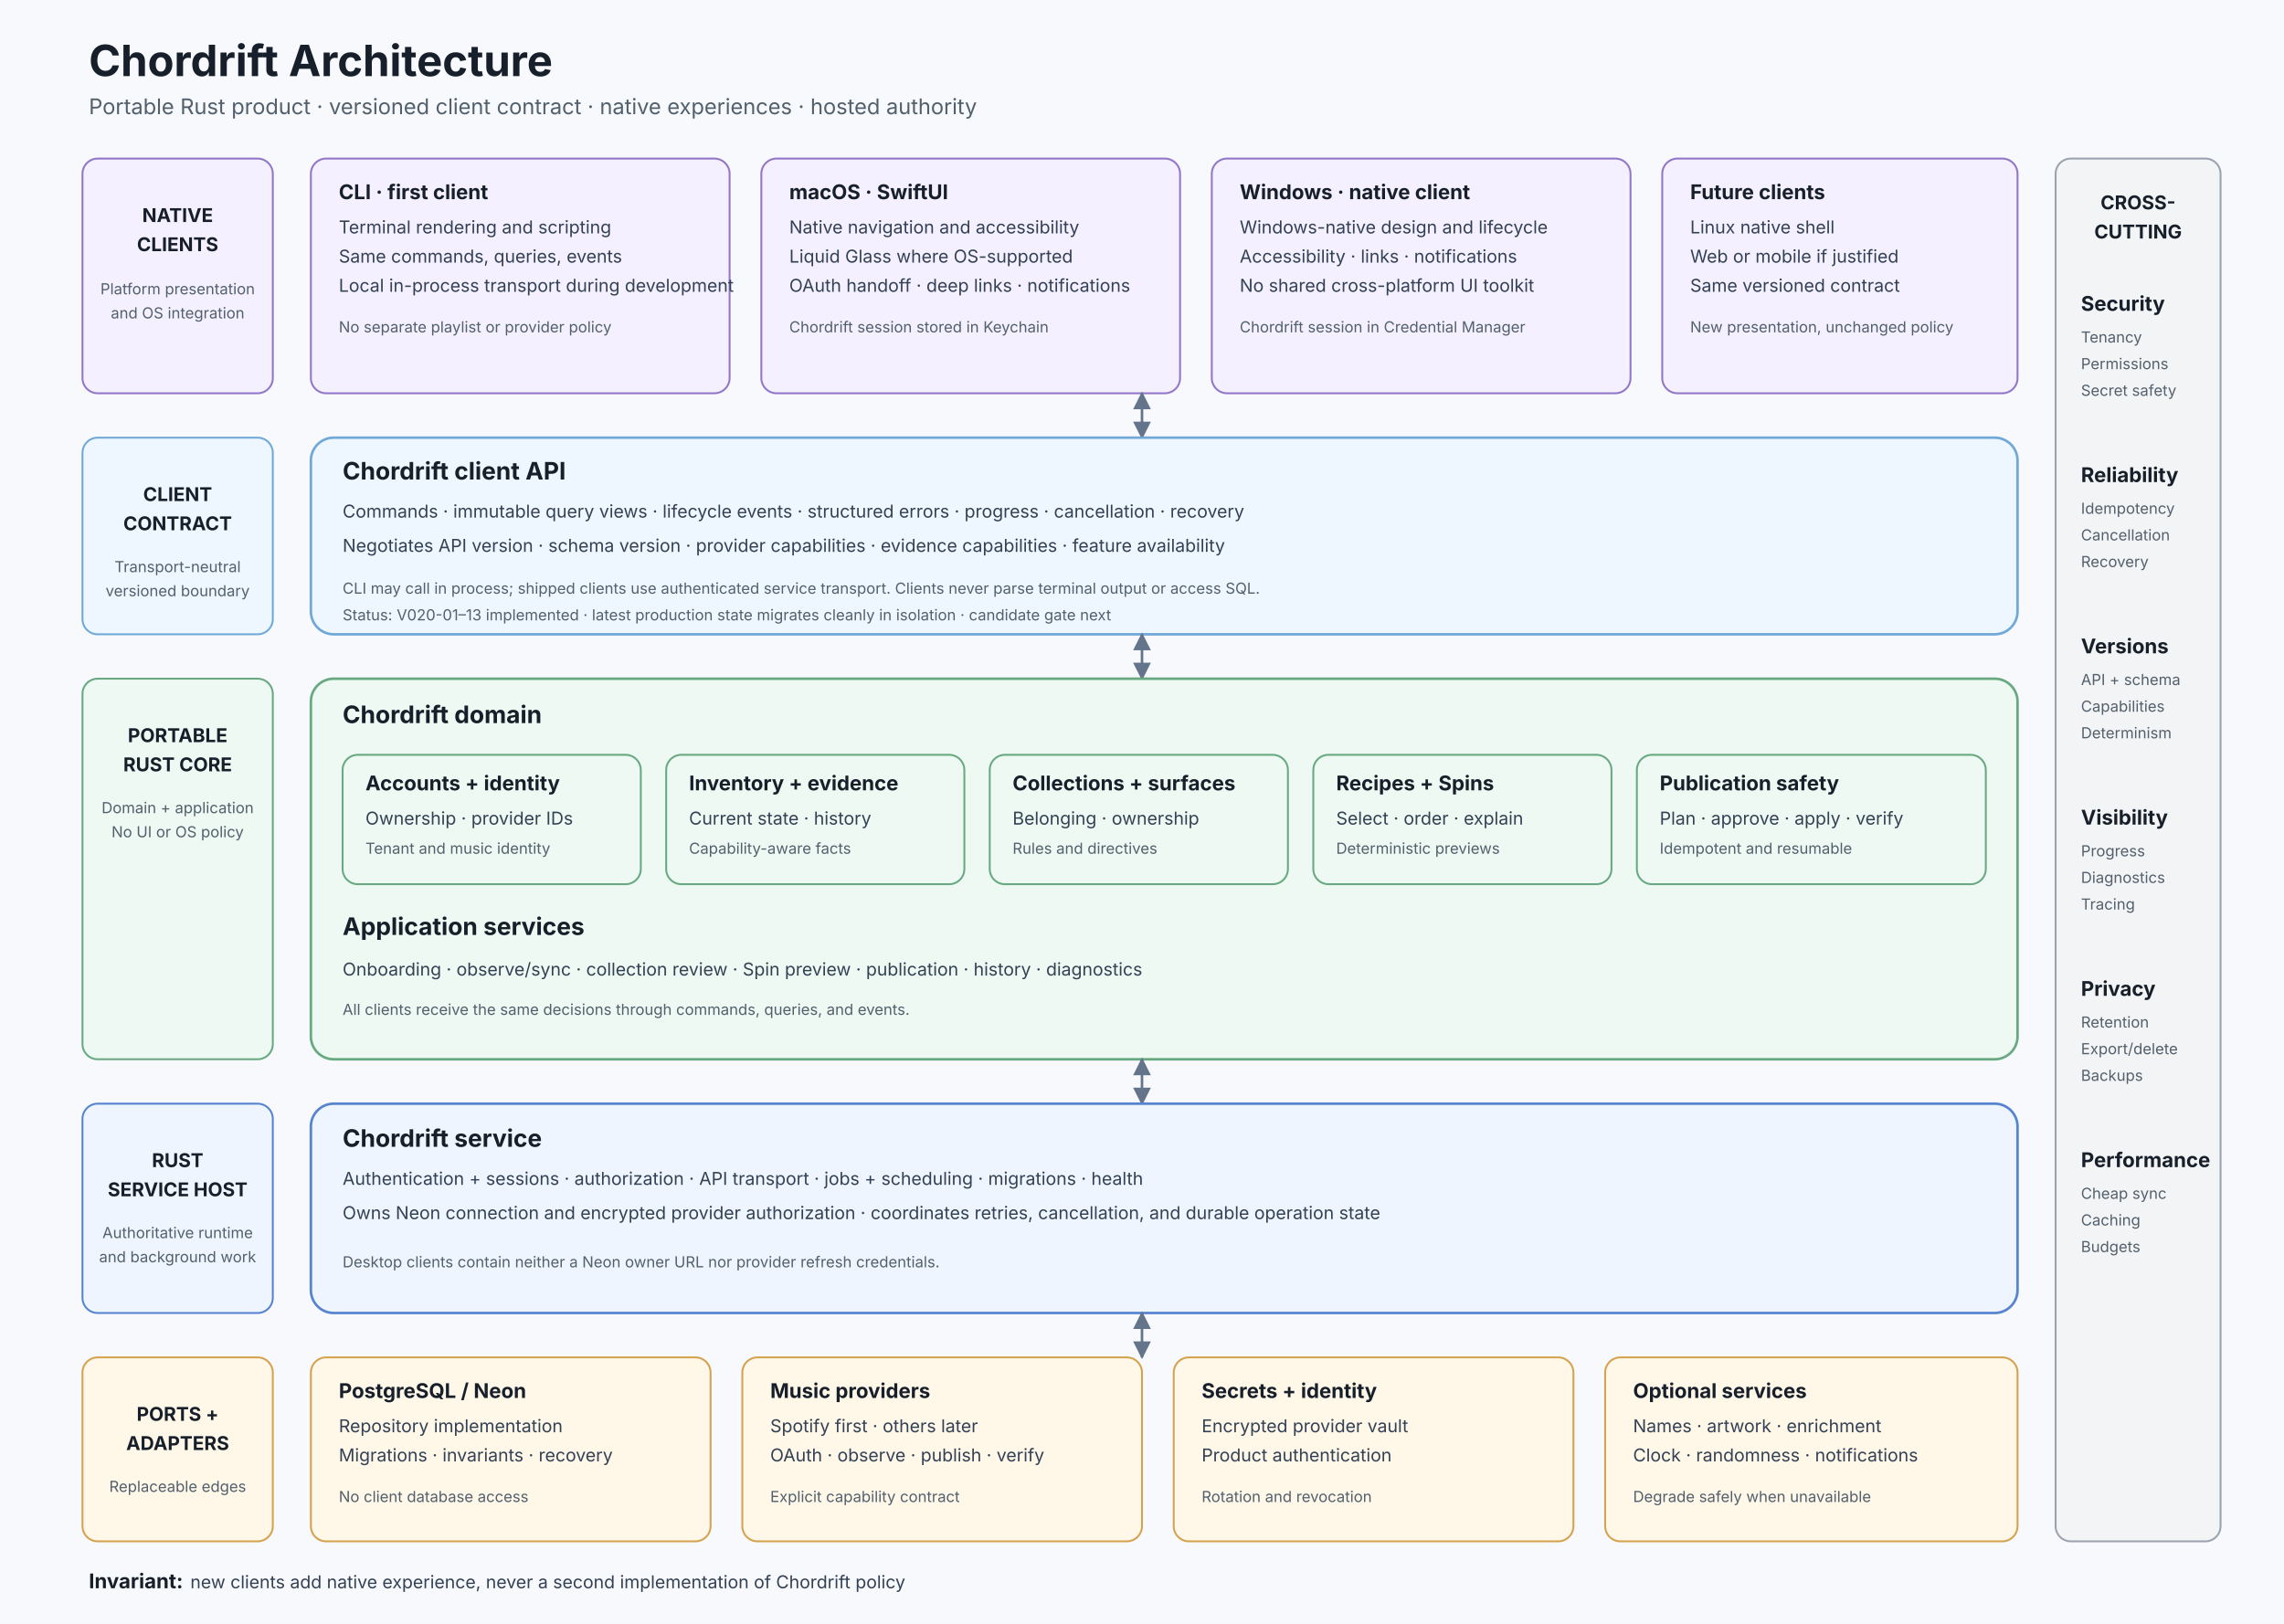
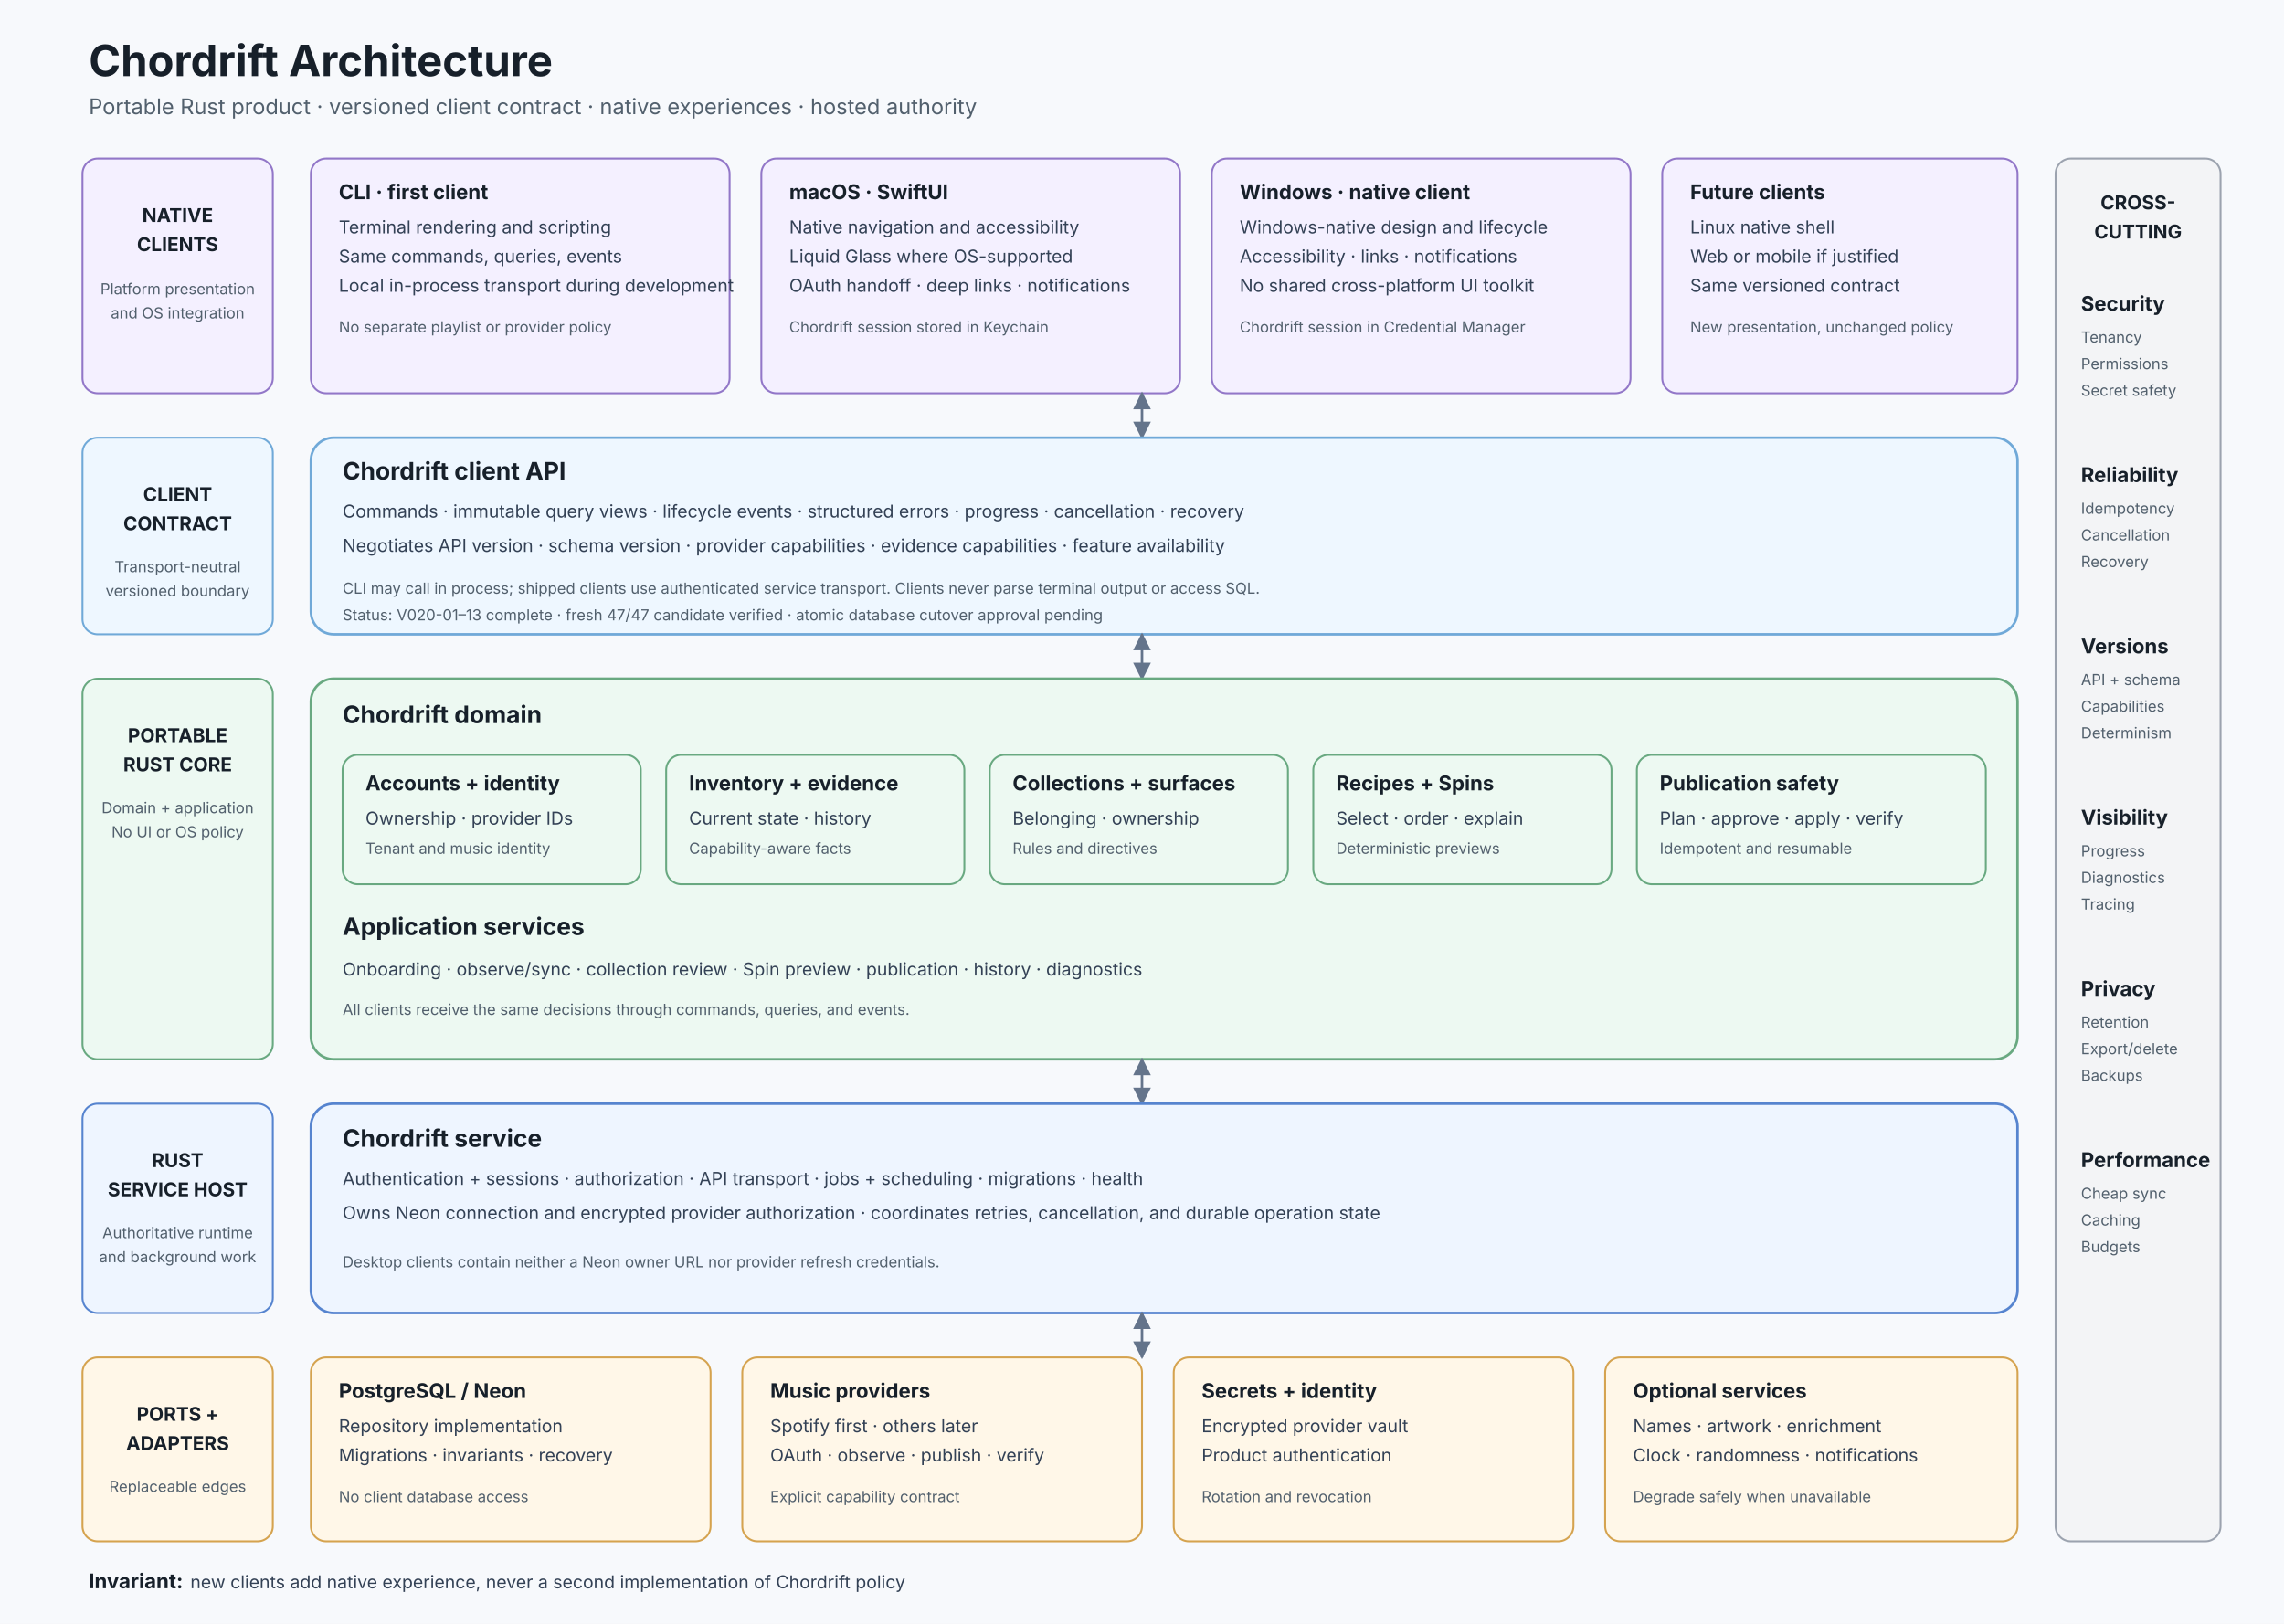
<svg xmlns="http://www.w3.org/2000/svg" width="1800" height="1280" viewBox="0 0 1800 1280" role="img" aria-labelledby="title desc">
  <defs>
    <style>
      text { font-family: ui-sans-serif, -apple-system, BlinkMacSystemFont, "Segoe UI", sans-serif; fill: #17202a; }
      .title { font-size: 34px; font-weight: 700; }
      .subtitle { font-size: 17px; fill: #52606d; }
      .section { font-size: 19px; font-weight: 700; }
      .label { font-size: 16px; font-weight: 700; }
      .body { font-size: 14px; fill: #334155; }
      .small { font-size: 12px; fill: #52606d; }
      .layer-label { font-size: 15px; font-weight: 700; text-anchor: middle; }
      .panel { fill: #ffffff; stroke: #cbd5e1; stroke-width: 2; rx: 18; }
      .node { fill: #f8fafc; stroke: #cbd5e1; stroke-width: 1.5; rx: 12; }
      .client { fill: #f4f0ff; stroke: #9277c8; }
      .contract { fill: #eef7ff; stroke: #70a9d8; }
      .core { fill: #edf9f2; stroke: #69a981; }
      .service { fill: #eef5ff; stroke: #5684cf; }
      .adapter { fill: #fff7e8; stroke: #d5a34f; }
      .cross { fill: #f3f4f6; stroke: #9ca3af; }
      .arrow { fill: none; stroke: #64748b; stroke-width: 2; marker-end: url(#arrow); }
      .both { fill: none; stroke: #64748b; stroke-width: 2; marker-start: url(#arrow); marker-end: url(#arrow); }
    </style>
    <marker id="arrow" viewBox="0 0 10 10" refX="9" refY="5" markerWidth="7" markerHeight="7" orient="auto-start-reverse">
      <path d="M 0 0 L 10 5 L 0 10 z" fill="#64748b" />
    </marker>
  </defs>
  <rect width="1800" height="1280" fill="#f7f9fc" />
  <text x="70" y="60" class="title">Chordrift Architecture</text>
  <text x="70" y="90" class="subtitle">Portable Rust product · versioned client contract · native experiences · hosted authority</text>
  <rect x="65" y="125" width="150" height="185" class="node client" />
  <text x="140" y="175" class="layer-label">NATIVE</text>
  <text x="140" y="198" class="layer-label">CLIENTS</text>
  <text x="140" y="232" class="small" text-anchor="middle">Platform presentation</text>
  <text x="140" y="251" class="small" text-anchor="middle">and OS integration</text>
  <rect x="245" y="125" width="330" height="185" class="node client" />
  <text x="267" y="157" class="label">CLI · first client</text>
  <text x="267" y="184" class="body">Terminal rendering and scripting</text>
  <text x="267" y="207" class="body">Same commands, queries, events</text>
  <text x="267" y="230" class="body">Local in-process transport during development</text>
  <text x="267" y="262" class="small">No separate playlist or provider policy</text>
  <rect x="600" y="125" width="330" height="185" class="node client" />
  <text x="622" y="157" class="label">macOS · SwiftUI</text>
  <text x="622" y="184" class="body">Native navigation and accessibility</text>
  <text x="622" y="207" class="body">Liquid Glass where OS-supported</text>
  <text x="622" y="230" class="body">OAuth handoff · deep links · notifications</text>
  <text x="622" y="262" class="small">Chordrift session stored in Keychain</text>
  <rect x="955" y="125" width="330" height="185" class="node client" />
  <text x="977" y="157" class="label">Windows · native client</text>
  <text x="977" y="184" class="body">Windows-native design and lifecycle</text>
  <text x="977" y="207" class="body">Accessibility · links · notifications</text>
  <text x="977" y="230" class="body">No shared cross-platform UI toolkit</text>
  <text x="977" y="262" class="small">Chordrift session in Credential Manager</text>
  <rect x="1310" y="125" width="280" height="185" class="node client" />
  <text x="1332" y="157" class="label">Future clients</text>
  <text x="1332" y="184" class="body">Linux native shell</text>
  <text x="1332" y="207" class="body">Web or mobile if justified</text>
  <text x="1332" y="230" class="body">Same versioned contract</text>
  <text x="1332" y="262" class="small">New presentation, unchanged policy</text>
  <path d="M900 310 V345" class="both" />
  <rect x="65" y="345" width="150" height="155" class="node contract" />
  <text x="140" y="395" class="layer-label">CLIENT</text>
  <text x="140" y="418" class="layer-label">CONTRACT</text>
  <text x="140" y="451" class="small" text-anchor="middle">Transport-neutral</text>
  <text x="140" y="470" class="small" text-anchor="middle">versioned boundary</text>
  <rect x="245" y="345" width="1345" height="155" class="panel contract" />
  <text x="270" y="378" class="section">Chordrift client API</text>
  <text x="270" y="408" class="body">Commands · immutable query views · lifecycle events · structured errors · progress · cancellation · recovery</text>
  <text x="270" y="435" class="body">Negotiates API version · schema version · provider capabilities · evidence capabilities · feature availability</text>
  <text x="270" y="468" class="small">CLI may call in process; shipped clients use authenticated service transport. Clients never parse terminal output or access SQL.</text>
-   <text x="270" y="489" class="small">Status: V020-01–13 implemented · latest production state migrates cleanly in isolation · candidate gate next</text>
+   <text x="270" y="489" class="small">Status: V020-01–13 complete · fresh 47/47 candidate verified · atomic database cutover approval pending</text>
  <path d="M900 500 V535" class="both" />
  <rect x="65" y="535" width="150" height="300" class="node core" />
  <text x="140" y="585" class="layer-label">PORTABLE</text>
  <text x="140" y="608" class="layer-label">RUST CORE</text>
  <text x="140" y="641" class="small" text-anchor="middle">Domain + application</text>
  <text x="140" y="660" class="small" text-anchor="middle">No UI or OS policy</text>
  <rect x="245" y="535" width="1345" height="300" class="panel core" />
  <text x="270" y="570" class="section">Chordrift domain</text>
  <rect x="270" y="595" width="235" height="102" class="node core" />
  <text x="288" y="623" class="label">Accounts + identity</text>
  <text x="288" y="650" class="body">Ownership · provider IDs</text>
  <text x="288" y="673" class="small">Tenant and music identity</text>
  <rect x="525" y="595" width="235" height="102" class="node core" />
  <text x="543" y="623" class="label">Inventory + evidence</text>
  <text x="543" y="650" class="body">Current state · history</text>
  <text x="543" y="673" class="small">Capability-aware facts</text>
  <rect x="780" y="595" width="235" height="102" class="node core" />
  <text x="798" y="623" class="label">Collections + surfaces</text>
  <text x="798" y="650" class="body">Belonging · ownership</text>
  <text x="798" y="673" class="small">Rules and directives</text>
  <rect x="1035" y="595" width="235" height="102" class="node core" />
  <text x="1053" y="623" class="label">Recipes + Spins</text>
  <text x="1053" y="650" class="body">Select · order · explain</text>
  <text x="1053" y="673" class="small">Deterministic previews</text>
  <rect x="1290" y="595" width="275" height="102" class="node core" />
  <text x="1308" y="623" class="label">Publication safety</text>
  <text x="1308" y="650" class="body">Plan · approve · apply · verify</text>
  <text x="1308" y="673" class="small">Idempotent and resumable</text>
  <text x="270" y="737" class="section">Application services</text>
  <text x="270" y="769" class="body">Onboarding · observe/sync · collection review · Spin preview · publication · history · diagnostics</text>
  <text x="270" y="800" class="small">All clients receive the same decisions through commands, queries, and events.</text>
  <path d="M900 835 V870" class="both" />
  <rect x="65" y="870" width="150" height="165" class="node service" />
  <text x="140" y="920" class="layer-label">RUST</text>
  <text x="140" y="943" class="layer-label">SERVICE HOST</text>
  <text x="140" y="976" class="small" text-anchor="middle">Authoritative runtime</text>
  <text x="140" y="995" class="small" text-anchor="middle">and background work</text>
  <rect x="245" y="870" width="1345" height="165" class="panel service" />
  <text x="270" y="904" class="section">Chordrift service</text>
  <text x="270" y="934" class="body">Authentication + sessions · authorization · API transport · jobs + scheduling · migrations · health</text>
  <text x="270" y="961" class="body">Owns Neon connection and encrypted provider authorization · coordinates retries, cancellation, and durable operation state</text>
  <text x="270" y="999" class="small">Desktop clients contain neither a Neon owner URL nor provider refresh credentials.</text>
  <path d="M900 1035 V1070" class="both" />
  <rect x="65" y="1070" width="150" height="145" class="node adapter" />
  <text x="140" y="1120" class="layer-label">PORTS +</text>
  <text x="140" y="1143" class="layer-label">ADAPTERS</text>
  <text x="140" y="1176" class="small" text-anchor="middle">Replaceable edges</text>
  <rect x="245" y="1070" width="315" height="145" class="node adapter" />
  <text x="267" y="1102" class="label">PostgreSQL / Neon</text>
  <text x="267" y="1129" class="body">Repository implementation</text>
  <text x="267" y="1152" class="body">Migrations · invariants · recovery</text>
  <text x="267" y="1184" class="small">No client database access</text>
  <rect x="585" y="1070" width="315" height="145" class="node adapter" />
  <text x="607" y="1102" class="label">Music providers</text>
  <text x="607" y="1129" class="body">Spotify first · others later</text>
  <text x="607" y="1152" class="body">OAuth · observe · publish · verify</text>
  <text x="607" y="1184" class="small">Explicit capability contract</text>
  <rect x="925" y="1070" width="315" height="145" class="node adapter" />
  <text x="947" y="1102" class="label">Secrets + identity</text>
  <text x="947" y="1129" class="body">Encrypted provider vault</text>
  <text x="947" y="1152" class="body">Product authentication</text>
  <text x="947" y="1184" class="small">Rotation and revocation</text>
  <rect x="1265" y="1070" width="325" height="145" class="node adapter" />
  <text x="1287" y="1102" class="label">Optional services</text>
  <text x="1287" y="1129" class="body">Names · artwork · enrichment</text>
  <text x="1287" y="1152" class="body">Clock · randomness · notifications</text>
  <text x="1287" y="1184" class="small">Degrade safely when unavailable</text>
  <rect x="1620" y="125" width="130" height="1090" class="node cross" />
  <text x="1685" y="165" class="layer-label">CROSS-</text>
  <text x="1685" y="188" class="layer-label">CUTTING</text>
  <text x="1640" y="245" class="label">Security</text>
  <text x="1640" y="270" class="small">Tenancy</text>
  <text x="1640" y="291" class="small">Permissions</text>
  <text x="1640" y="312" class="small">Secret safety</text>
  <text x="1640" y="380" class="label">Reliability</text>
  <text x="1640" y="405" class="small">Idempotency</text>
  <text x="1640" y="426" class="small">Cancellation</text>
  <text x="1640" y="447" class="small">Recovery</text>
  <text x="1640" y="515" class="label">Versions</text>
  <text x="1640" y="540" class="small">API + schema</text>
  <text x="1640" y="561" class="small">Capabilities</text>
  <text x="1640" y="582" class="small">Determinism</text>
  <text x="1640" y="650" class="label">Visibility</text>
  <text x="1640" y="675" class="small">Progress</text>
  <text x="1640" y="696" class="small">Diagnostics</text>
  <text x="1640" y="717" class="small">Tracing</text>
  <text x="1640" y="785" class="label">Privacy</text>
  <text x="1640" y="810" class="small">Retention</text>
  <text x="1640" y="831" class="small">Export/delete</text>
  <text x="1640" y="852" class="small">Backups</text>
  <text x="1640" y="920" class="label">Performance</text>
  <text x="1640" y="945" class="small">Cheap sync</text>
  <text x="1640" y="966" class="small">Caching</text>
  <text x="1640" y="987" class="small">Budgets</text>
  <text x="70" y="1252" class="label">Invariant:</text>
  <text x="150" y="1252" class="body">new clients add native experience, never a second implementation of Chordrift policy</text>
</svg>
